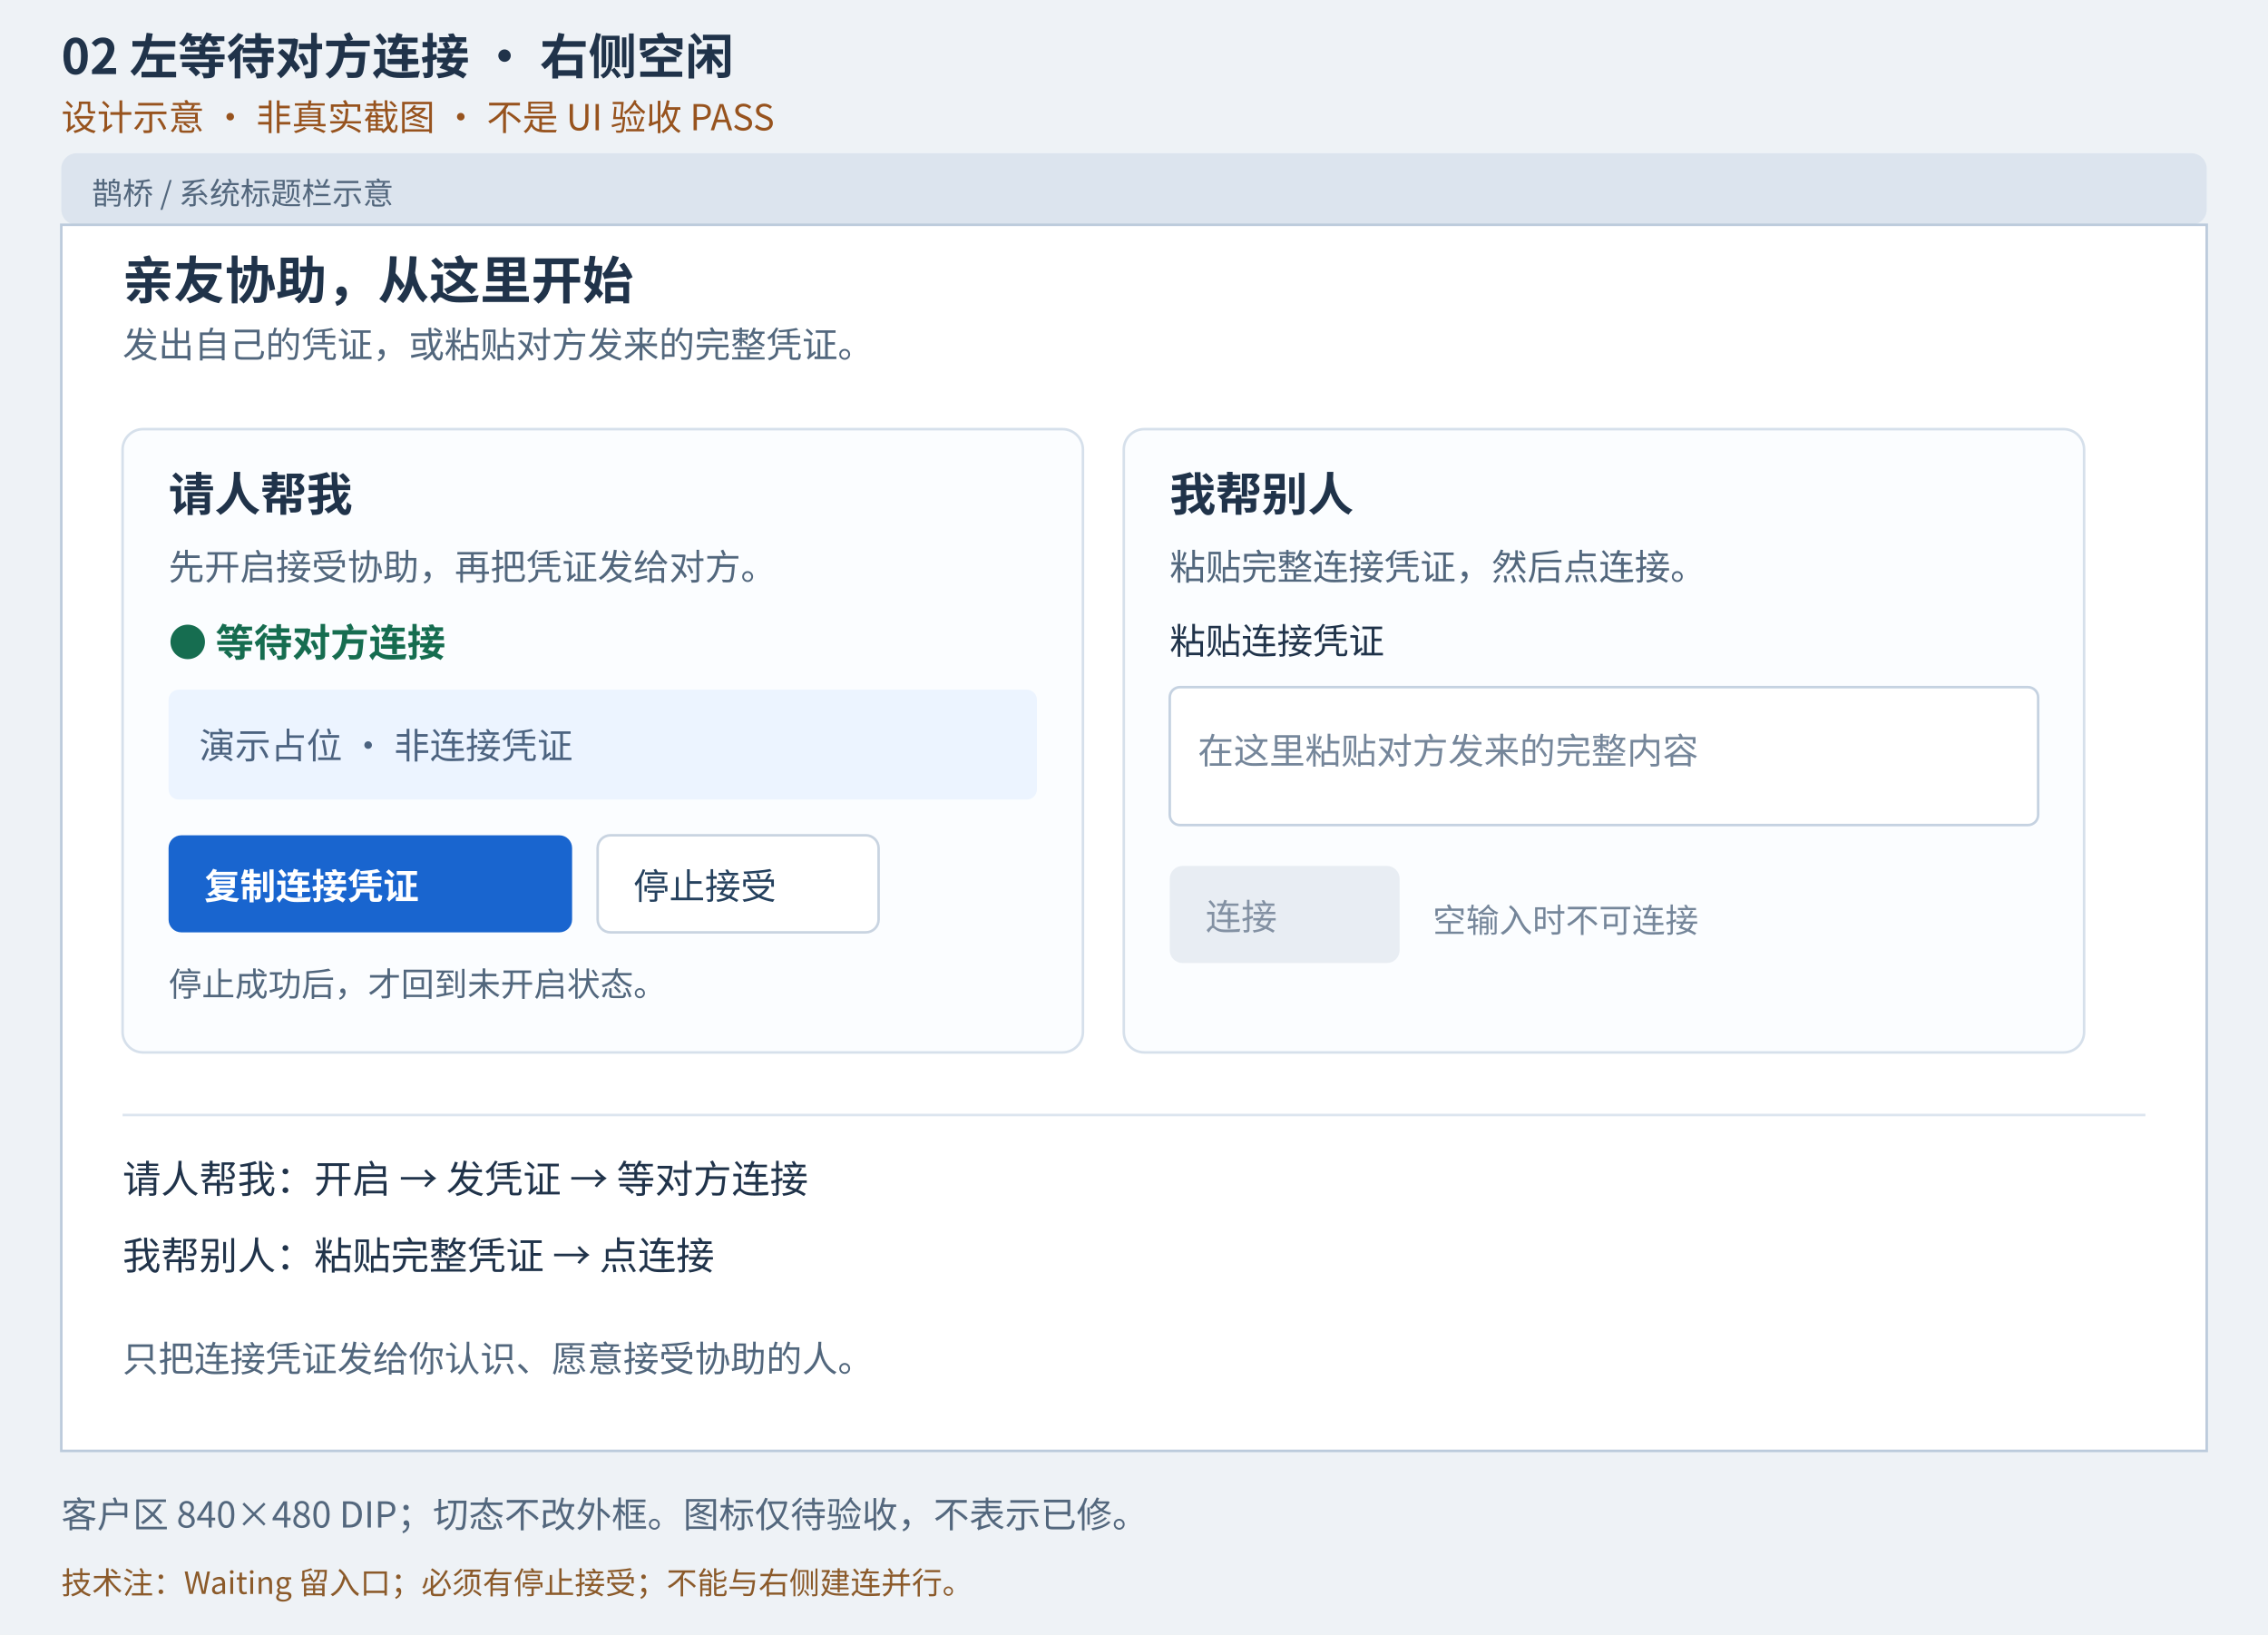
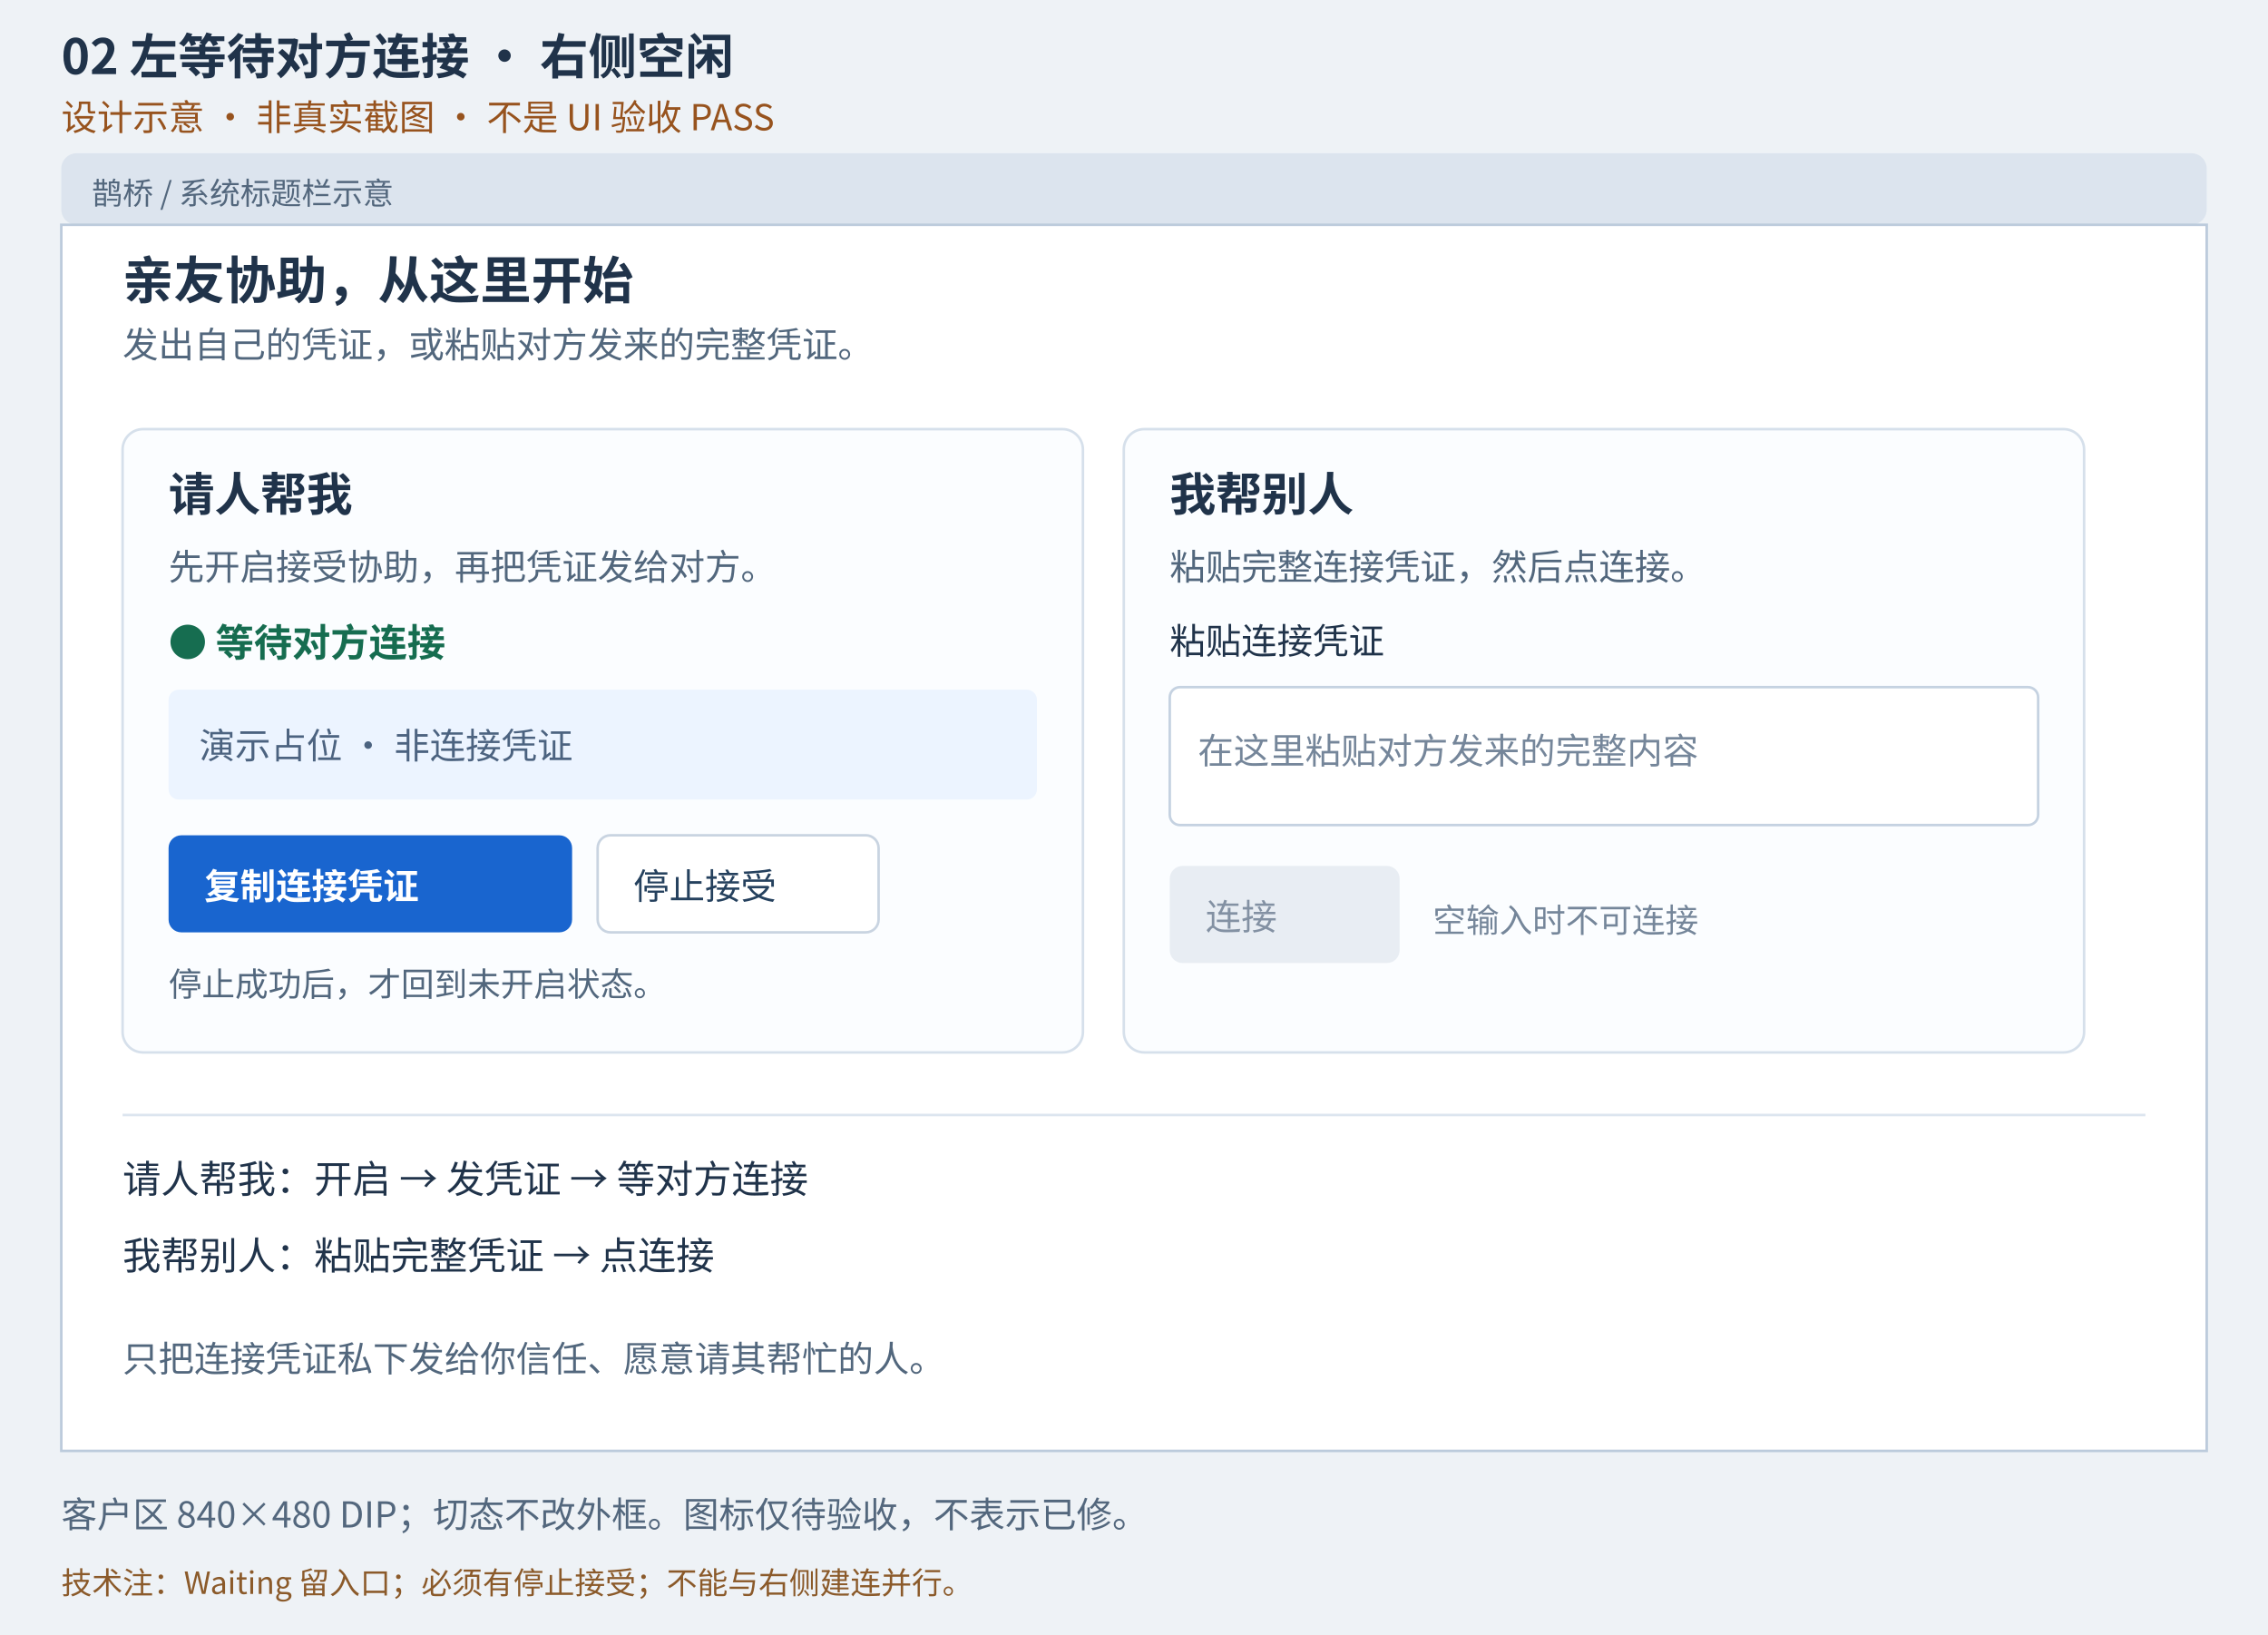
<svg xmlns="http://www.w3.org/2000/svg" width="888" height="640" viewBox="0 0 888 640">
  <rect x="0" y="0" width="888" height="640" rx="0" fill="#eef2f6" />
  <text x="24" y="29" font-family="Noto Sans CJK SC, sans-serif" font-size="19" fill="#20334a" font-weight="700">02 左等待对方连接 · 右侧空闲</text>
  <text x="24" y="51" font-family="Noto Sans CJK SC, sans-serif" font-size="14" fill="#97531e">设计示意 · 非真实截图 · 不是 UI 验收 PASS</text>
  <rect x="24" y="60" width="840" height="28" rx="6" fill="#dce4ee" />
  <text x="36" y="80" font-family="Noto Sans CJK SC, sans-serif" font-size="12" fill="#53677d">鹊桥  /  系统标题栏示意</text>
  <rect x="24" y="88" width="840" height="480" rx="0" fill="#ffffff" stroke="#bccbdc" stroke-width="1" />
  <text x="24" y="598" font-family="Noto Sans CJK SC, sans-serif" font-size="14" fill="#53677d">客户区 840×480 DIP；切态不改外框。图标仅待验收，不表示已修。</text>
  <text x="48" y="117" font-family="Noto Sans CJK SC, sans-serif" font-size="20" fill="#20334a" font-weight="700">亲友协助，从这里开始</text>
  <text x="48" y="140" font-family="Noto Sans CJK SC, sans-serif" font-size="14" fill="#52677d">发出自己的凭证，或粘贴对方发来的完整凭证。</text>
  <rect x="48" y="168" width="376" height="244" rx="8" fill="#fbfdff" stroke="#d6e0eb" stroke-width="1" />
  <text x="66" y="200" font-family="Noto Sans CJK SC, sans-serif" font-size="18" fill="#20334a" font-weight="700">请人帮我</text>
  <text x="66" y="227" font-family="Noto Sans CJK SC, sans-serif" font-size="14" fill="#52677d">先开启接受协助，再把凭证发给对方。</text>
  <rect x="440" y="168" width="376" height="244" rx="8" fill="#fbfdff" stroke="#d6e0eb" stroke-width="1" />
  <text x="458" y="200" font-family="Noto Sans CJK SC, sans-serif" font-size="18" fill="#20334a" font-weight="700">我帮别人</text>
  <text x="458" y="227" font-family="Noto Sans CJK SC, sans-serif" font-size="14" fill="#52677d">粘贴完整连接凭证，然后点连接。</text>
  <text x="66" y="257" font-family="Noto Sans CJK SC, sans-serif" font-size="15" fill="#166d50" font-weight="700">● 等待对方连接</text>
  <rect x="66" y="270" width="340" height="43" rx="4" fill="#ecf4ff" />
  <text x="78" y="297" font-family="Noto Sans CJK SC, sans-serif" font-size="14" fill="#4c6380">演示占位 · 非连接凭证</text>
  <rect x="66" y="327" width="158" height="38" rx="5" fill="#1965cf" />
  <text x="80" y="352" font-family="Noto Sans CJK SC, sans-serif" font-size="14" fill="#ffffff" font-weight="700">复制连接凭证</text>
  <rect x="234" y="327" width="110" height="38" rx="5" fill="#ffffff" stroke="#c9d4e1" stroke-width="1" />
  <text x="248" y="352" font-family="Noto Sans CJK SC, sans-serif" font-size="14" fill="#25415e">停止接受</text>
  <text x="66" y="390" font-family="Noto Sans CJK SC, sans-serif" font-size="13" fill="#52677d">停止成功后，才回到未开启状态。</text>
  <text x="458" y="256" font-family="Noto Sans CJK SC, sans-serif" font-size="14" fill="#20334a">粘贴连接凭证</text>
  <rect x="458" y="269" width="340" height="54" rx="4" fill="#ffffff" stroke="#c5d2e1" stroke-width="1" />
  <text x="469" y="299" font-family="Noto Sans CJK SC, sans-serif" font-size="14" fill="#75869a">在这里粘贴对方发来的完整内容</text>
  <rect x="458" y="339" width="90" height="38" rx="5" fill="#e8edf3" />
  <text x="472" y="364" font-family="Noto Sans CJK SC, sans-serif" font-size="14" fill="#8391a3">连接</text>
  <text x="561" y="365" font-family="Noto Sans CJK SC, sans-serif" font-size="13" fill="#75869a">空输入时不可连接</text>
  <rect x="48" y="436" width="792" height="1" rx="0" fill="#dce5ef" />
  <text x="48" y="467" font-family="Noto Sans CJK SC, sans-serif" font-size="15" fill="#20334a">请人帮我：开启 → 发凭证 → 等对方连接</text>
  <text x="48" y="497" font-family="Noto Sans CJK SC, sans-serif" font-size="15" fill="#20334a">我帮别人：粘贴完整凭证 → 点连接</text>
-   <text x="48" y="537" font-family="Noto Sans CJK SC, sans-serif" font-size="14" fill="#52677d">只把连接凭证发给你认识、愿意接受协助的人。</text>
+   <text x="48" y="537" font-family="Noto Sans CJK SC, sans-serif" font-size="14" fill="#52677d">只把连接凭证私下发给你信任、愿意请其帮忙的人。</text>
  <text x="24" y="624" font-family="Noto Sans CJK SC, sans-serif" font-size="12" fill="#8b5a2a">技术注：Waiting 留入口；必须有停止接受；不能与右侧建连并行。</text>
</svg>
